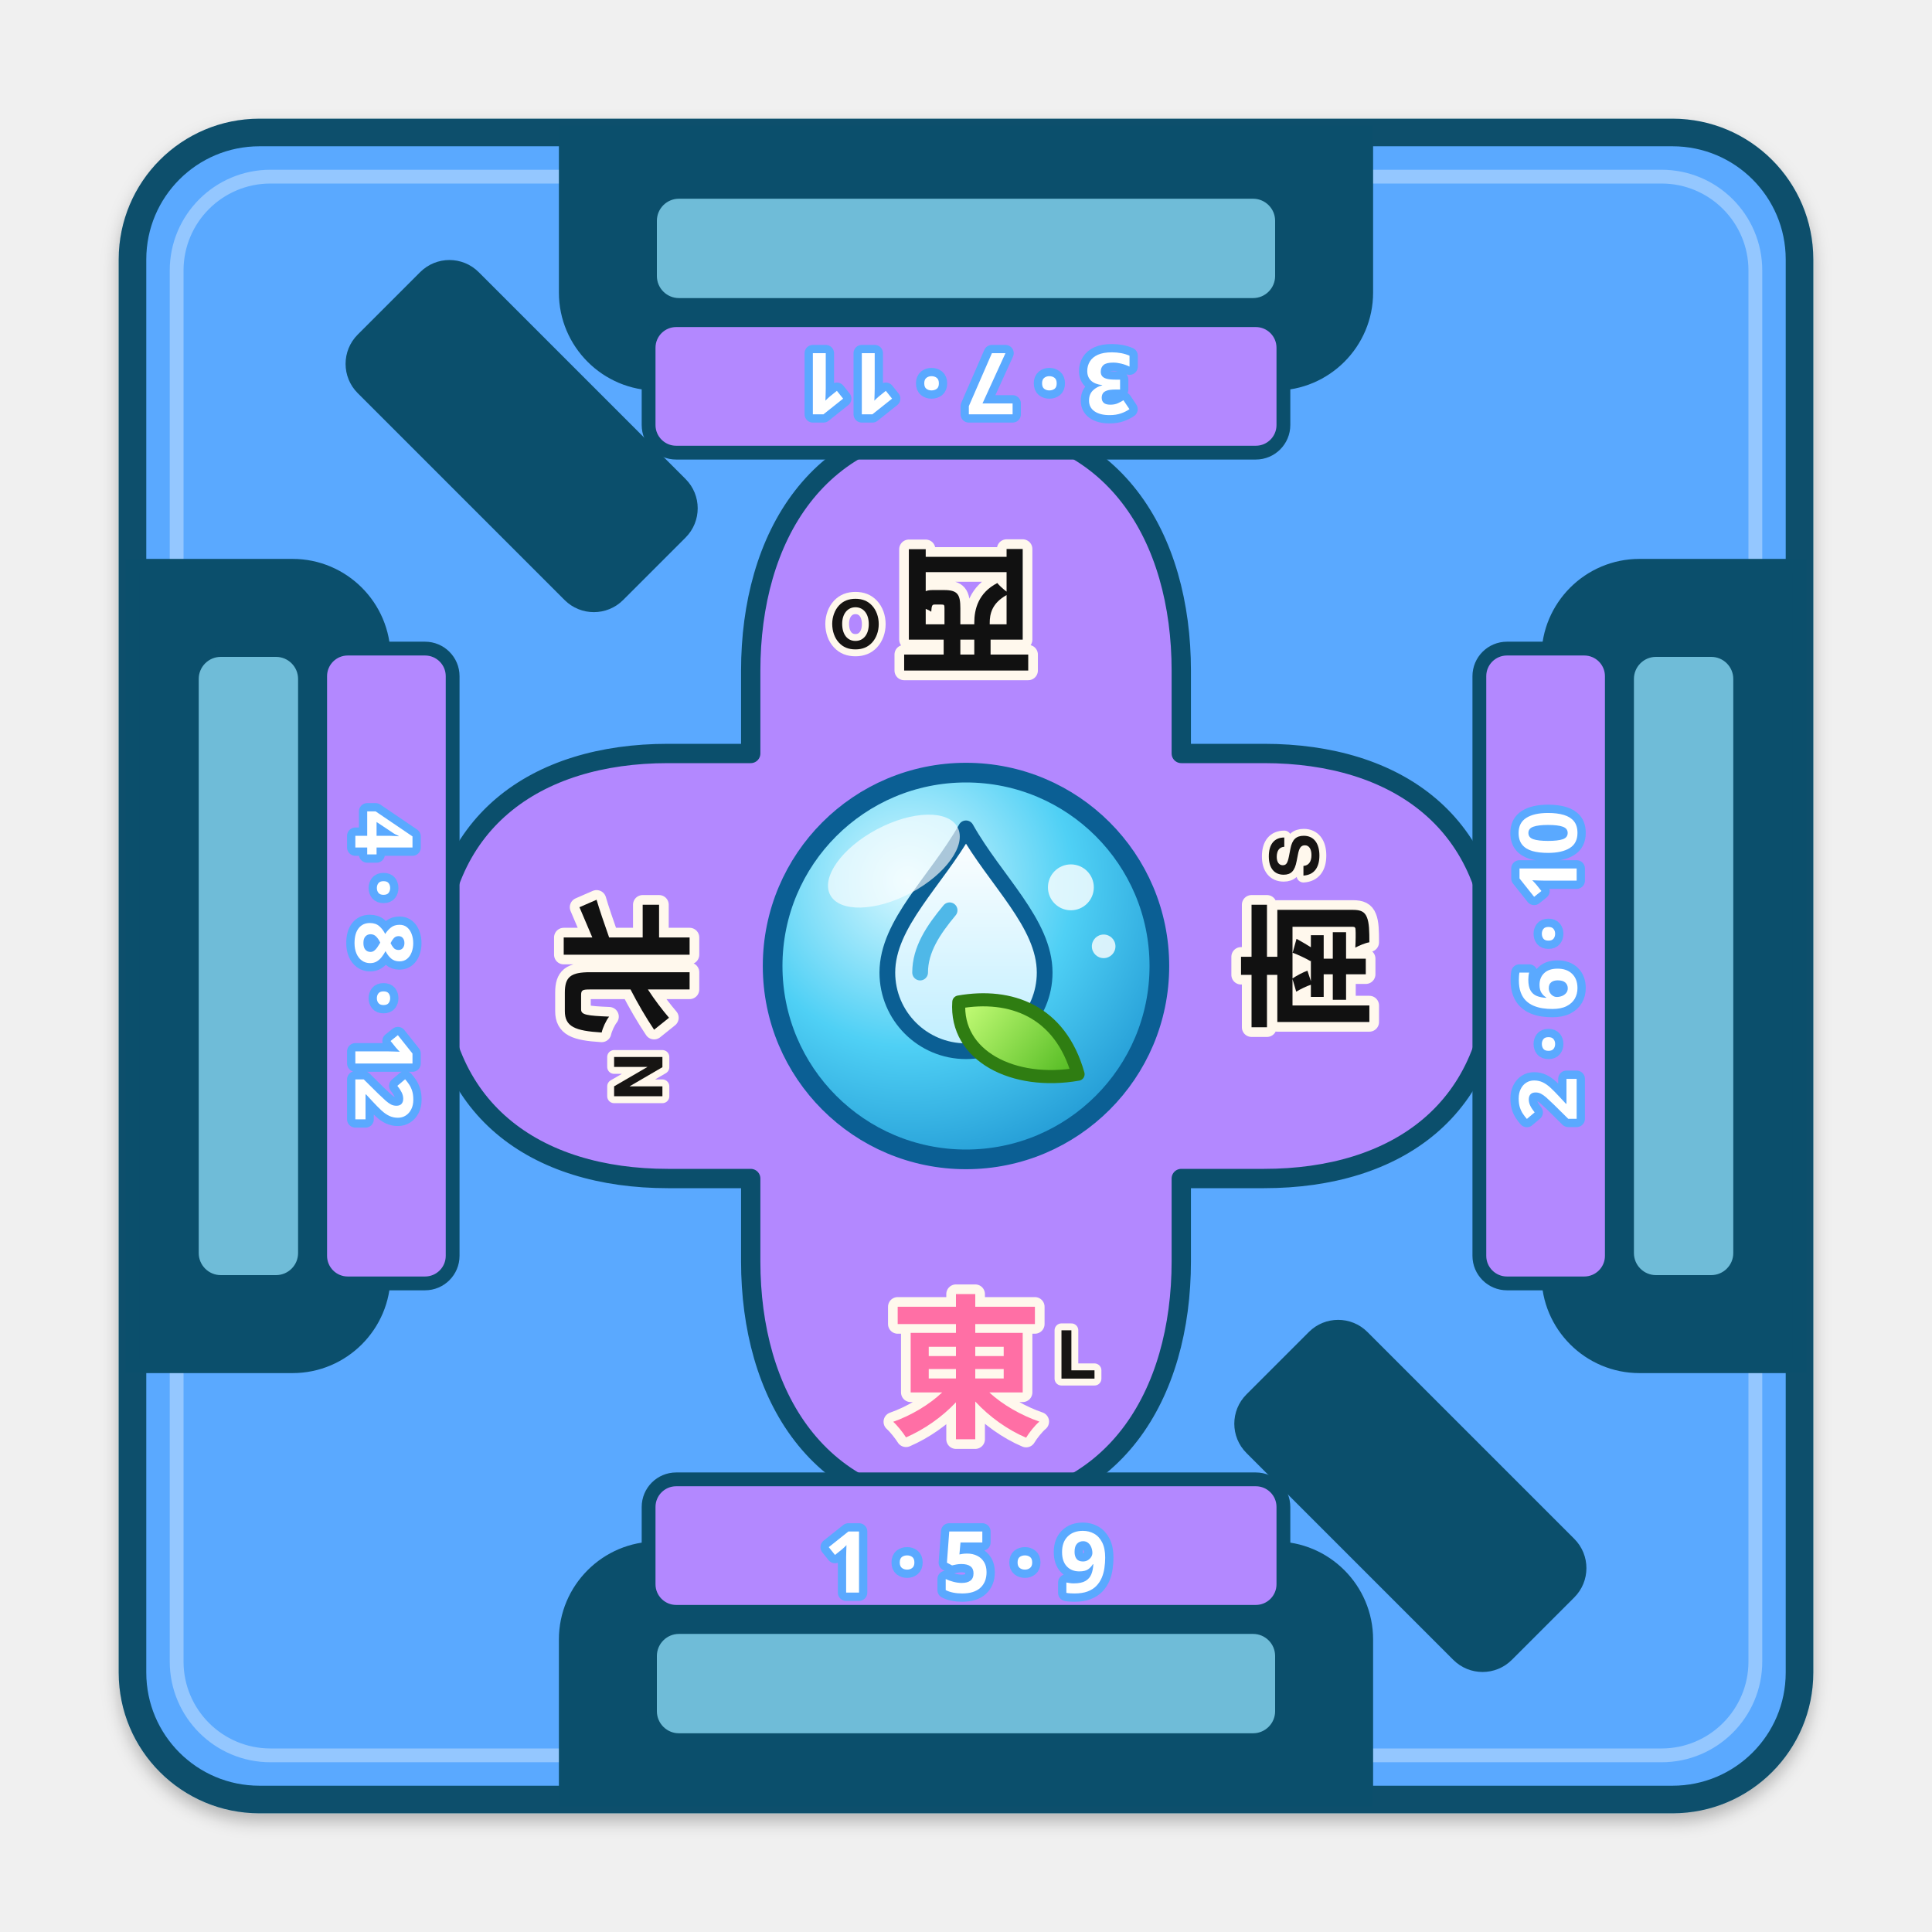
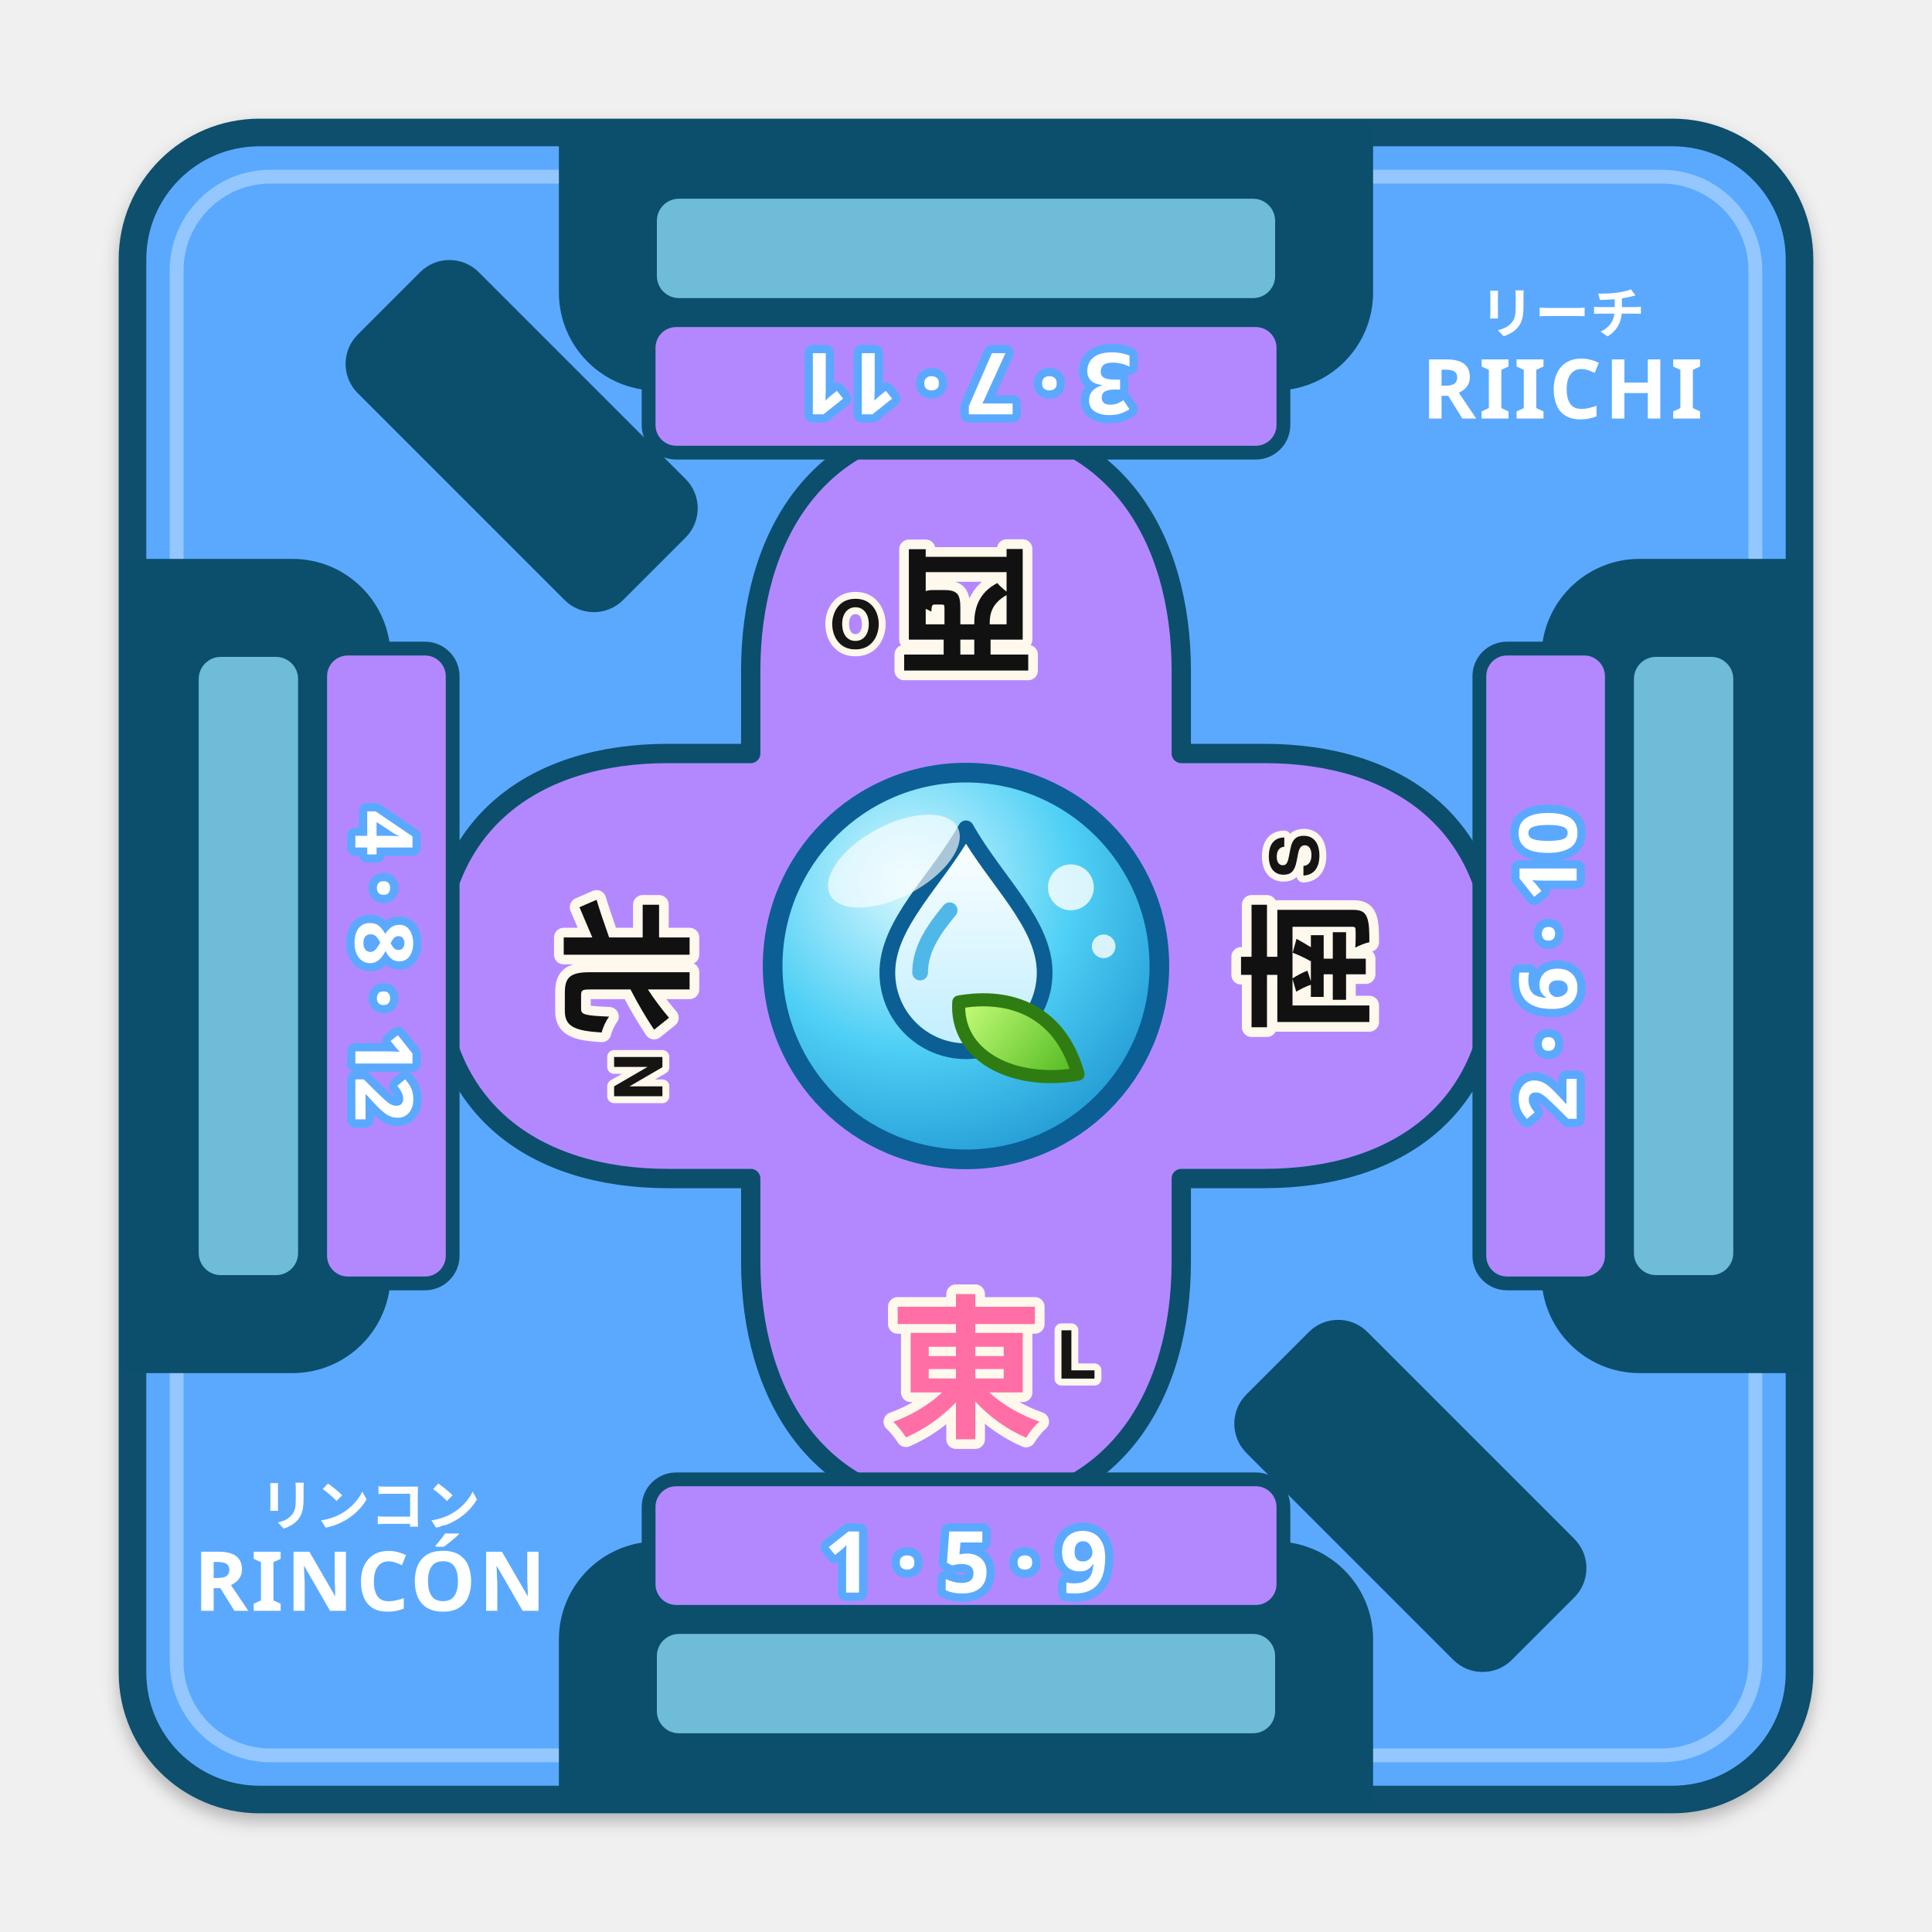
<svg xmlns="http://www.w3.org/2000/svg" viewBox="0 0 700 700" role="img" aria-label="Compass">
  <defs>
    <filter id="soft" x="-5%" y="-5%" width="110%" height="110%">
      <feDropShadow dx="0" dy="3" stdDeviation="3" flood-opacity=".25" />
    </filter>
  </defs>
  <rect x="48" y="48" width="604" height="604" rx="46" fill="#5aa9ff" stroke="#0b4f6c" stroke-width="10" filter="url(#soft)" />
  <rect x="64" y="64" width="572" height="572" rx="34" fill="none" stroke="#fff" stroke-opacity=".35" stroke-width="5" />
  <path d="M205 48H495V106C495 124.2 480.2 139 462 139H238C219.8 139 205 124.2 205 106V48Z" fill="#0b4f6c" stroke="#0b4f6c" stroke-width="5" />
  <path d="M205 652H495V594C495 575.8 480.2 561 462 561H238C219.8 561 205 575.8 205 594V652Z" fill="#0b4f6c" stroke="#0b4f6c" stroke-width="5" />
  <path d="M48 205H106C124.2 205 139 219.8 139 238V462C139 480.2 124.2 495 106 495H48V205Z" fill="#0b4f6c" stroke="#0b4f6c" stroke-width="5" />
  <path d="M652 205H594C575.8 205 561 219.8 561 238V462C561 480.2 575.8 495 594 495H652V205Z" fill="#0b4f6c" stroke="#0b4f6c" stroke-width="5" />
  <rect x="236" y="70" width="228" height="40" rx="10" fill="#6fbcd8" stroke="#0b4f6c" stroke-width="4" />
  <rect x="236" y="590" width="228" height="40" rx="10" fill="#6fbcd8" stroke="#0b4f6c" stroke-width="4" />
  <rect x="70" y="236" width="40" height="228" rx="10" fill="#6fbcd8" stroke="#0b4f6c" stroke-width="4" />
  <rect x="590" y="236" width="40" height="228" rx="10" fill="#6fbcd8" stroke="#0b4f6c" stroke-width="4" />
  <rect x="160" y="92" width="58" height="132" rx="13" fill="#0b4f6c" stroke="#0b4f6c" stroke-width="4" transform="rotate(-45 189 158)" />
  <rect x="482" y="476" width="58" height="132" rx="13" fill="#0b4f6c" stroke="#0b4f6c" stroke-width="4" transform="rotate(-45 511 542)" />
  <path d="M350 153C404 153 428 195 428 243V273H458C506 273 542 298 542 350C542 402 506 427 458 427H428V457C428 505 404 547 350 547C296 547 272 505 272 457V427H242C194 427 158 402 158 350C158 298 194 273 242 273H272V243C272 195 296 153 350 153Z" fill="#b388ff" stroke="#0b4f6c" stroke-width="7" stroke-linejoin="round" />
  <rect x="235" y="116" width="230" height="48" rx="10" fill="#b388ff" stroke="#0b4f6c" stroke-width="5" />
  <rect x="235" y="536" width="230" height="48" rx="10" fill="#b388ff" stroke="#0b4f6c" stroke-width="5" />
  <rect x="116" y="235" width="48" height="230" rx="10" fill="#b388ff" stroke="#0b4f6c" stroke-width="5" />
  <rect x="536" y="235" width="48" height="230" rx="10" fill="#b388ff" stroke="#0b4f6c" stroke-width="5" />
  <g transform="translate(274 274) scale(2.375)">
    <defs>
      <radialGradient id="emb-orb" cx=".35" cy=".28" r=".95">
        <stop offset="0" stop-color="#d9f8ff" />
        <stop offset=".45" stop-color="#4fd0f5" />
        <stop offset="1" stop-color="#0c7fc4" />
      </radialGradient>
      <linearGradient id="emb-drop" x1="0" y1="0" x2="0" y2="1">
        <stop offset="0" stop-color="#ffffff" />
        <stop offset="1" stop-color="#bfeeff" />
      </linearGradient>
      <linearGradient id="emb-leaf" x1="0" y1="0" x2="1" y2="1">
        <stop offset="0" stop-color="#c8ff7a" />
        <stop offset="1" stop-color="#4fb81f" />
      </linearGradient>
    </defs>
    <circle cx="32" cy="32" r="29.5" fill="url(#emb-orb)" stroke="#0b5f94" stroke-width="3" />
    <path d="M32 11c-4.500 8-12 14.500-12 22a12 12 0 0 0 24 0c0-7.500-7.500-14-12-22Z" fill="url(#emb-drop)" stroke="#0b5f94" stroke-width="2.4" stroke-linejoin="round" />
    <path d="M25 33c0-3.500 2-6.500 4.500-9.500" fill="none" stroke="#4fb8e8" stroke-width="2.400" stroke-linecap="round" />
    <path d="M40 54C30 54 22 48 24 40c8 0 15 4 16 14Z" fill="url(#emb-leaf)" stroke="#2f7d12" stroke-width="2" stroke-linejoin="round" transform="translate(8 -4) rotate(-10 32 47)" />
    <ellipse cx="21" cy="16" rx="11" ry="5.500" fill="#fff" opacity=".65" transform="rotate(-28 21 16)" />
    <circle cx="48" cy="20" r="3.500" fill="#fff" opacity=".8" />
    <circle cx="53" cy="29" r="1.800" fill="#fff" opacity=".8" />
  </g>
  <text transform="rotate(0 350 565)" x="350" y="565" font-family="'Barlow Semi Condensed','Barlow',system-ui,sans-serif" font-weight="800" font-size="31" fill="#ffffff" stroke="#5aa9ff" stroke-width="6" paint-order="stroke" stroke-linejoin="round" text-anchor="middle" dominant-baseline="central">1 · 5 · 9</text>
  <text transform="rotate(0 350 492)" x="350" y="492" font-family="'Noto Serif JP','Hiragino Mincho ProN','Yu Mincho',serif" font-weight="800" font-size="56" fill="#ff6fa5" stroke="#fff8ed" stroke-width="7" paint-order="stroke" stroke-linejoin="round" text-anchor="middle" dominant-baseline="central">東</text>
  <text transform="rotate(180 350 140)" x="350" y="140" font-family="'Barlow Semi Condensed','Barlow',system-ui,sans-serif" font-weight="800" font-size="31" fill="#ffffff" stroke="#5aa9ff" stroke-width="6" paint-order="stroke" stroke-linejoin="round" text-anchor="middle" dominant-baseline="central">3 · 7 · 11</text>
  <text transform="rotate(180 350 225)" x="350" y="225" font-family="'Noto Serif JP','Hiragino Mincho ProN','Yu Mincho',serif" font-weight="800" font-size="50" fill="#111111" stroke="#fff8ed" stroke-width="7" paint-order="stroke" stroke-linejoin="round" text-anchor="middle" dominant-baseline="central">西</text>
  <text transform="rotate(90 140 350)" x="140" y="350" font-family="'Barlow Semi Condensed','Barlow',system-ui,sans-serif" font-weight="800" font-size="29" fill="#ffffff" stroke="#5aa9ff" stroke-width="6" paint-order="stroke" stroke-linejoin="round" text-anchor="middle" dominant-baseline="central">4 · 8 · 12</text>
  <text transform="rotate(90 230 350)" x="230" y="350" font-family="'Noto Serif JP','Hiragino Mincho ProN','Yu Mincho',serif" font-weight="800" font-size="50" fill="#111111" stroke="#fff8ed" stroke-width="7" paint-order="stroke" stroke-linejoin="round" text-anchor="middle" dominant-baseline="central">北</text>
  <text transform="rotate(-90 560 350)" x="560" y="350" font-family="'Barlow Semi Condensed','Barlow',system-ui,sans-serif" font-weight="800" font-size="29" fill="#ffffff" stroke="#5aa9ff" stroke-width="6" paint-order="stroke" stroke-linejoin="round" text-anchor="middle" dominant-baseline="central">2 · 6 · 10</text>
  <text transform="rotate(-90 470 350)" x="470" y="350" font-family="'Noto Serif JP','Hiragino Mincho ProN','Yu Mincho',serif" font-weight="800" font-size="50" fill="#111111" stroke="#fff8ed" stroke-width="7" paint-order="stroke" stroke-linejoin="round" text-anchor="middle" dominant-baseline="central">南</text>
+   <text x="134" y="544" font-family="'Noto Serif JP','Hiragino Mincho ProN','Yu Mincho',serif" font-weight="800" font-size="20" fill="#ffffff" stroke="#5aa9ff" stroke-width="4" paint-order="stroke" stroke-linejoin="round" text-anchor="middle" dominant-baseline="central">リンコン</text>
+   <text x="134" y="572" font-family="'Barlow Semi Condensed','Barlow',system-ui,sans-serif" font-weight="800" font-size="30" letter-spacing="1" fill="#ffffff" stroke="#5aa9ff" stroke-width="6" paint-order="stroke" stroke-linejoin="round" text-anchor="middle" dominant-baseline="central">RINCÓN</text>
+   <text x="566" y="112" font-family="'Noto Serif JP','Hiragino Mincho ProN','Yu Mincho',serif" font-weight="800" font-size="20" fill="#ffffff" stroke="#5aa9ff" stroke-width="4" paint-order="stroke" stroke-linejoin="round" text-anchor="middle" dominant-baseline="central">リーチ</text>
+   <text x="566" y="140" font-family="'Barlow Semi Condensed','Barlow',system-ui,sans-serif" font-weight="800" font-size="30" letter-spacing="1" fill="#ffffff" stroke="#5aa9ff" stroke-width="6" paint-order="stroke" stroke-linejoin="round" text-anchor="middle" dominant-baseline="central">RIICHI</text>
  <text transform="rotate(0 350 492)" x="390" y="494" font-family="Helvetica Neue, Helvetica, Arial, sans-serif" font-weight="800" font-size="24" fill="#171513" stroke="#fff8ed" stroke-width="5" paint-order="stroke" stroke-linejoin="round" text-anchor="middle" dominant-baseline="central">L</text>
  <text transform="rotate(180 350 225)" x="390" y="227" font-family="Helvetica Neue, Helvetica, Arial, sans-serif" font-weight="800" font-size="24" fill="#171513" stroke="#fff8ed" stroke-width="5" paint-order="stroke" stroke-linejoin="round" text-anchor="middle" dominant-baseline="central">O</text>
  <text transform="rotate(90 230 350)" x="270" y="352" font-family="Helvetica Neue, Helvetica, Arial, sans-serif" font-weight="800" font-size="24" fill="#171513" stroke="#fff8ed" stroke-width="5" paint-order="stroke" stroke-linejoin="round" text-anchor="middle" dominant-baseline="central">N</text>
  <text transform="rotate(-90 470 350)" x="510" y="352" font-family="Helvetica Neue, Helvetica, Arial, sans-serif" font-weight="800" font-size="24" fill="#171513" stroke="#fff8ed" stroke-width="5" paint-order="stroke" stroke-linejoin="round" text-anchor="middle" dominant-baseline="central">S</text>
</svg>
